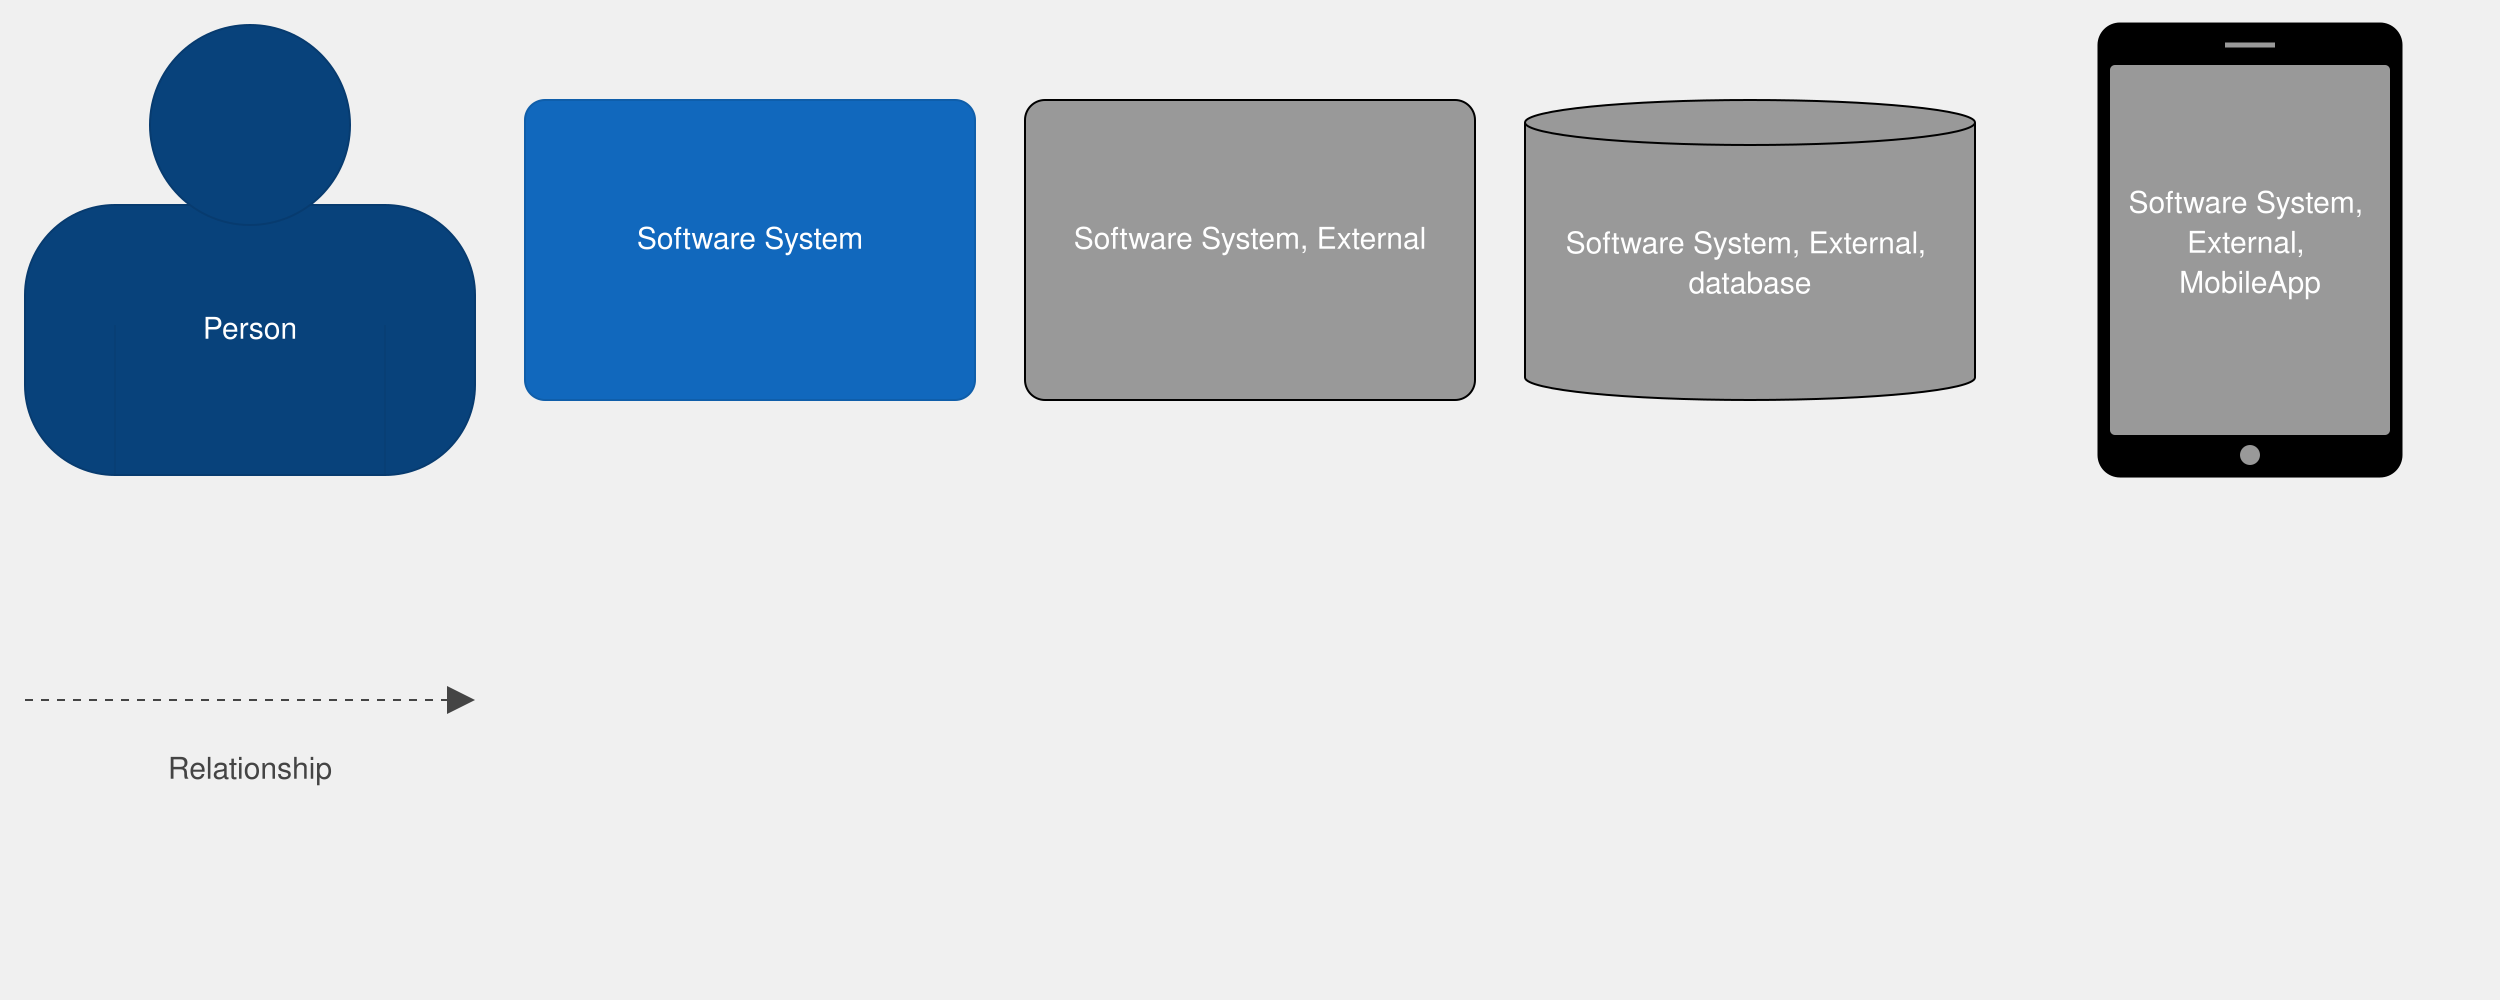
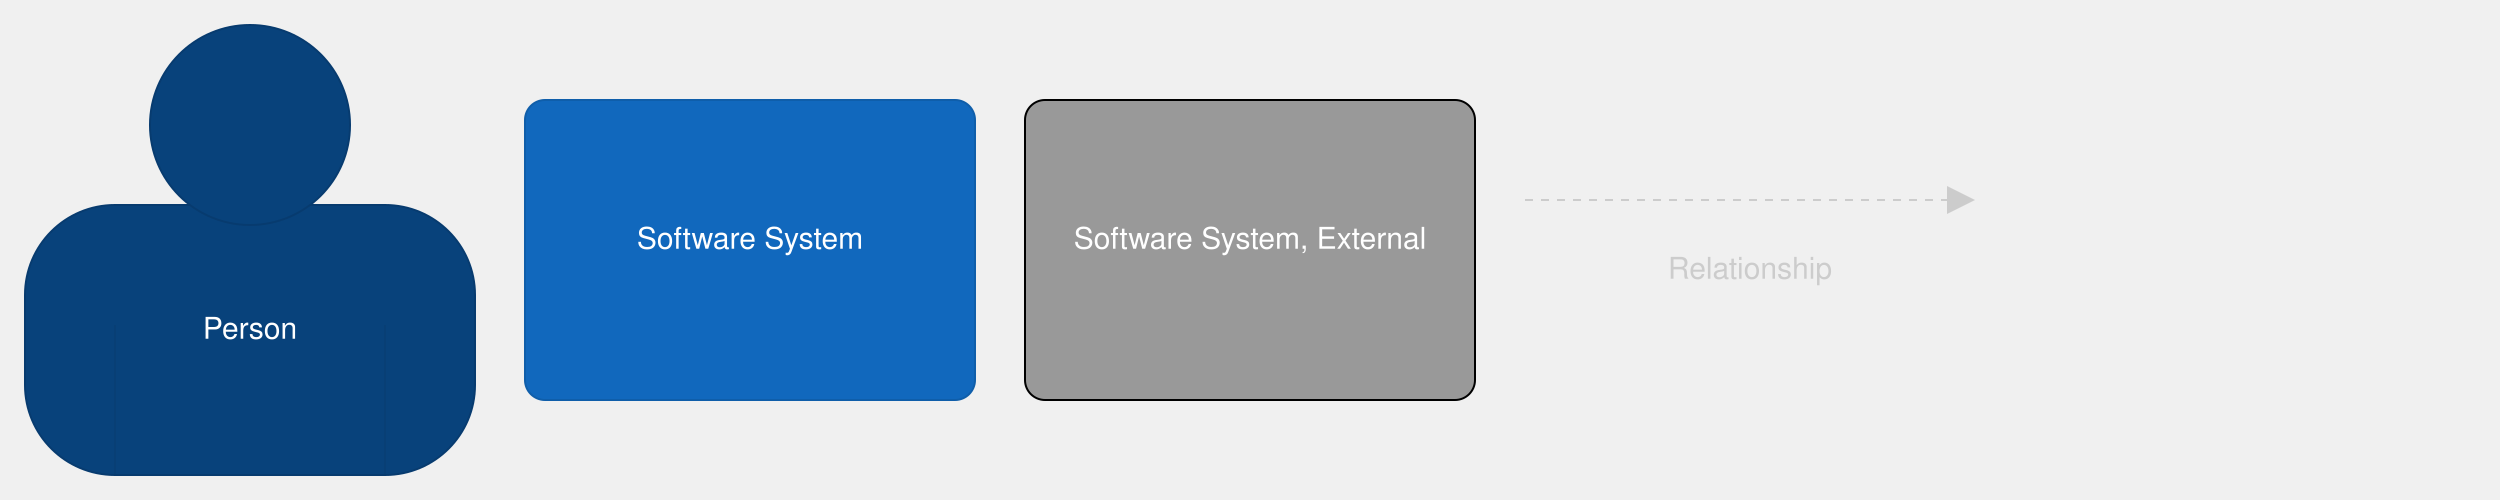
- <svg xmlns="http://www.w3.org/2000/svg" version="1.1" viewBox="0 0 2500 1000" style="background: #ffffff">
+ <svg xmlns="http://www.w3.org/2000/svg" version="1.1" viewBox="0 0 2500 500" style="background: #111111">
  <g transform="translate(25,25)">
    <rect x="0" y="180" width="450" height="270" rx="90" fill="#08427b" stroke-width="2" stroke="#073b6f" stroke-dasharray="" />
    <circle cx="225" cy="100" r="100" fill="#08427b" stroke-width="2" stroke="#073b6f" stroke-dasharray="" />
    <line x1="90" y1="300" x2="90" y2="450" stroke-width="1" stroke="#073b6f" stroke-dasharray="" />
    <line x1="360" y1="300" x2="360" y2="450" stroke-width="1" stroke="#073b6f" stroke-dasharray="" />
    <text x="225" y="260" text-anchor="middle" dominant-baseline="hanging" fill="#ffffff" font-size="30px" font-family="Tahoma, Verdana, Helvetica, Arial">
      <tspan x="225" dy="40px">Person</tspan>
    </text>
  </g>
  <g transform="translate(525,100)">
    <rect width="450" height="300" rx="20" ry="20" x="0" y="0" fill="#1168bd" stroke-width="2" stroke="#0f5eaa" stroke-dasharray="" />
    <text x="225" y="95" text-anchor="middle" dominant-baseline="hanging" fill="#ffffff" font-size="30px" font-family="Tahoma, Verdana, Helvetica, Arial">
      <tspan x="225" dy="40px">Software System</tspan>
    </text>
  </g>
  <g transform="translate(1025,100)">
    <rect width="450" height="300" rx="20" ry="20" x="0" y="0" fill="#999999" stroke-width="2" stroke="#000000" stroke-dasharray="" />
    <text x="225" y="95" text-anchor="middle" dominant-baseline="hanging" fill="#ffffff" font-size="30px" font-family="Tahoma, Verdana, Helvetica, Arial">
      <tspan x="225" dy="40px">Software System, External</tspan>
    </text>
  </g>
-   <g transform="translate(1525,100)">
-     <path id="keyElementCylinderPath" d="M 0,22.5 a 225,22.5 0,0,0 450 0 a 225,22.5 0,0,0 -450 0 l 0,255 a 225,22.5 0,0,0 450 0 l 0,-255" fill="#999999" stroke-width="2" stroke="#000000" stroke-dasharray="" />
-     <text x="225" y="99.5" text-anchor="middle" dominant-baseline="hanging" fill="#ffffff" font-size="30px" font-family="Tahoma, Verdana, Helvetica, Arial">
-       <tspan x="225" dy="40px">Software System, External,</tspan>
-       <tspan x="225" dy="40px">database</tspan>
-     </text>
-   </g>
-   <g transform="translate(2100,25)">
-     <rect width="300" height="450" rx="20" ry="20" x="0" y="0" fill="#000000" stroke-width="5" stroke="#000000" stroke-dasharray="" />
-     <rect width="280" height="370" rx="5" ry="5" x="10" y="40" fill="#999999" stroke-width="0" />
-     <ellipse cx="150" cy="430" rx="10" ry="10" fill="#999999" stroke-width="0" />
-     <line x1="125" y1="20" x2="175" y2="20" stroke-width="5" stroke="#999999" />
-     <text x="150" y="134" text-anchor="middle" dominant-baseline="hanging" fill="#ffffff" font-size="30px" font-family="Tahoma, Verdana, Helvetica, Arial">
-       <tspan x="150" dy="40px">Software System,</tspan>
-       <tspan x="150" dy="40px">External,</tspan>
-       <tspan x="150" dy="40px">MobileApp</tspan>
-     </text>
-   </g>
-   <g transform="translate(25,670)">
-     <path d="M422,0 L422,44 L450,30 L 422,16" style="fill:#444444" />
-     <path d="M0,30 L422,30" style="stroke:#444444; stroke-width: 2; fill: none; stroke-dasharray: 8 8;" />
-     <text x="225" y="55" text-anchor="middle" dominant-baseline="hanging" fill="#444444" font-size="30px" font-family="Tahoma, Verdana, Helvetica, Arial">
+   <g transform="translate(1525,170)">
+     <path d="M422,0 L422,44 L450,30 L 422,16" style="fill:#cccccc" />
+     <path d="M0,30 L422,30" style="stroke:#cccccc; stroke-width: 2; fill: none; stroke-dasharray: 8 8;" />
+     <text x="225" y="55" text-anchor="middle" dominant-baseline="hanging" fill="#cccccc" font-size="30px" font-family="Tahoma, Verdana, Helvetica, Arial">
      <tspan x="225" dy="40px">Relationship</tspan>
    </text>
  </g>
</svg>
